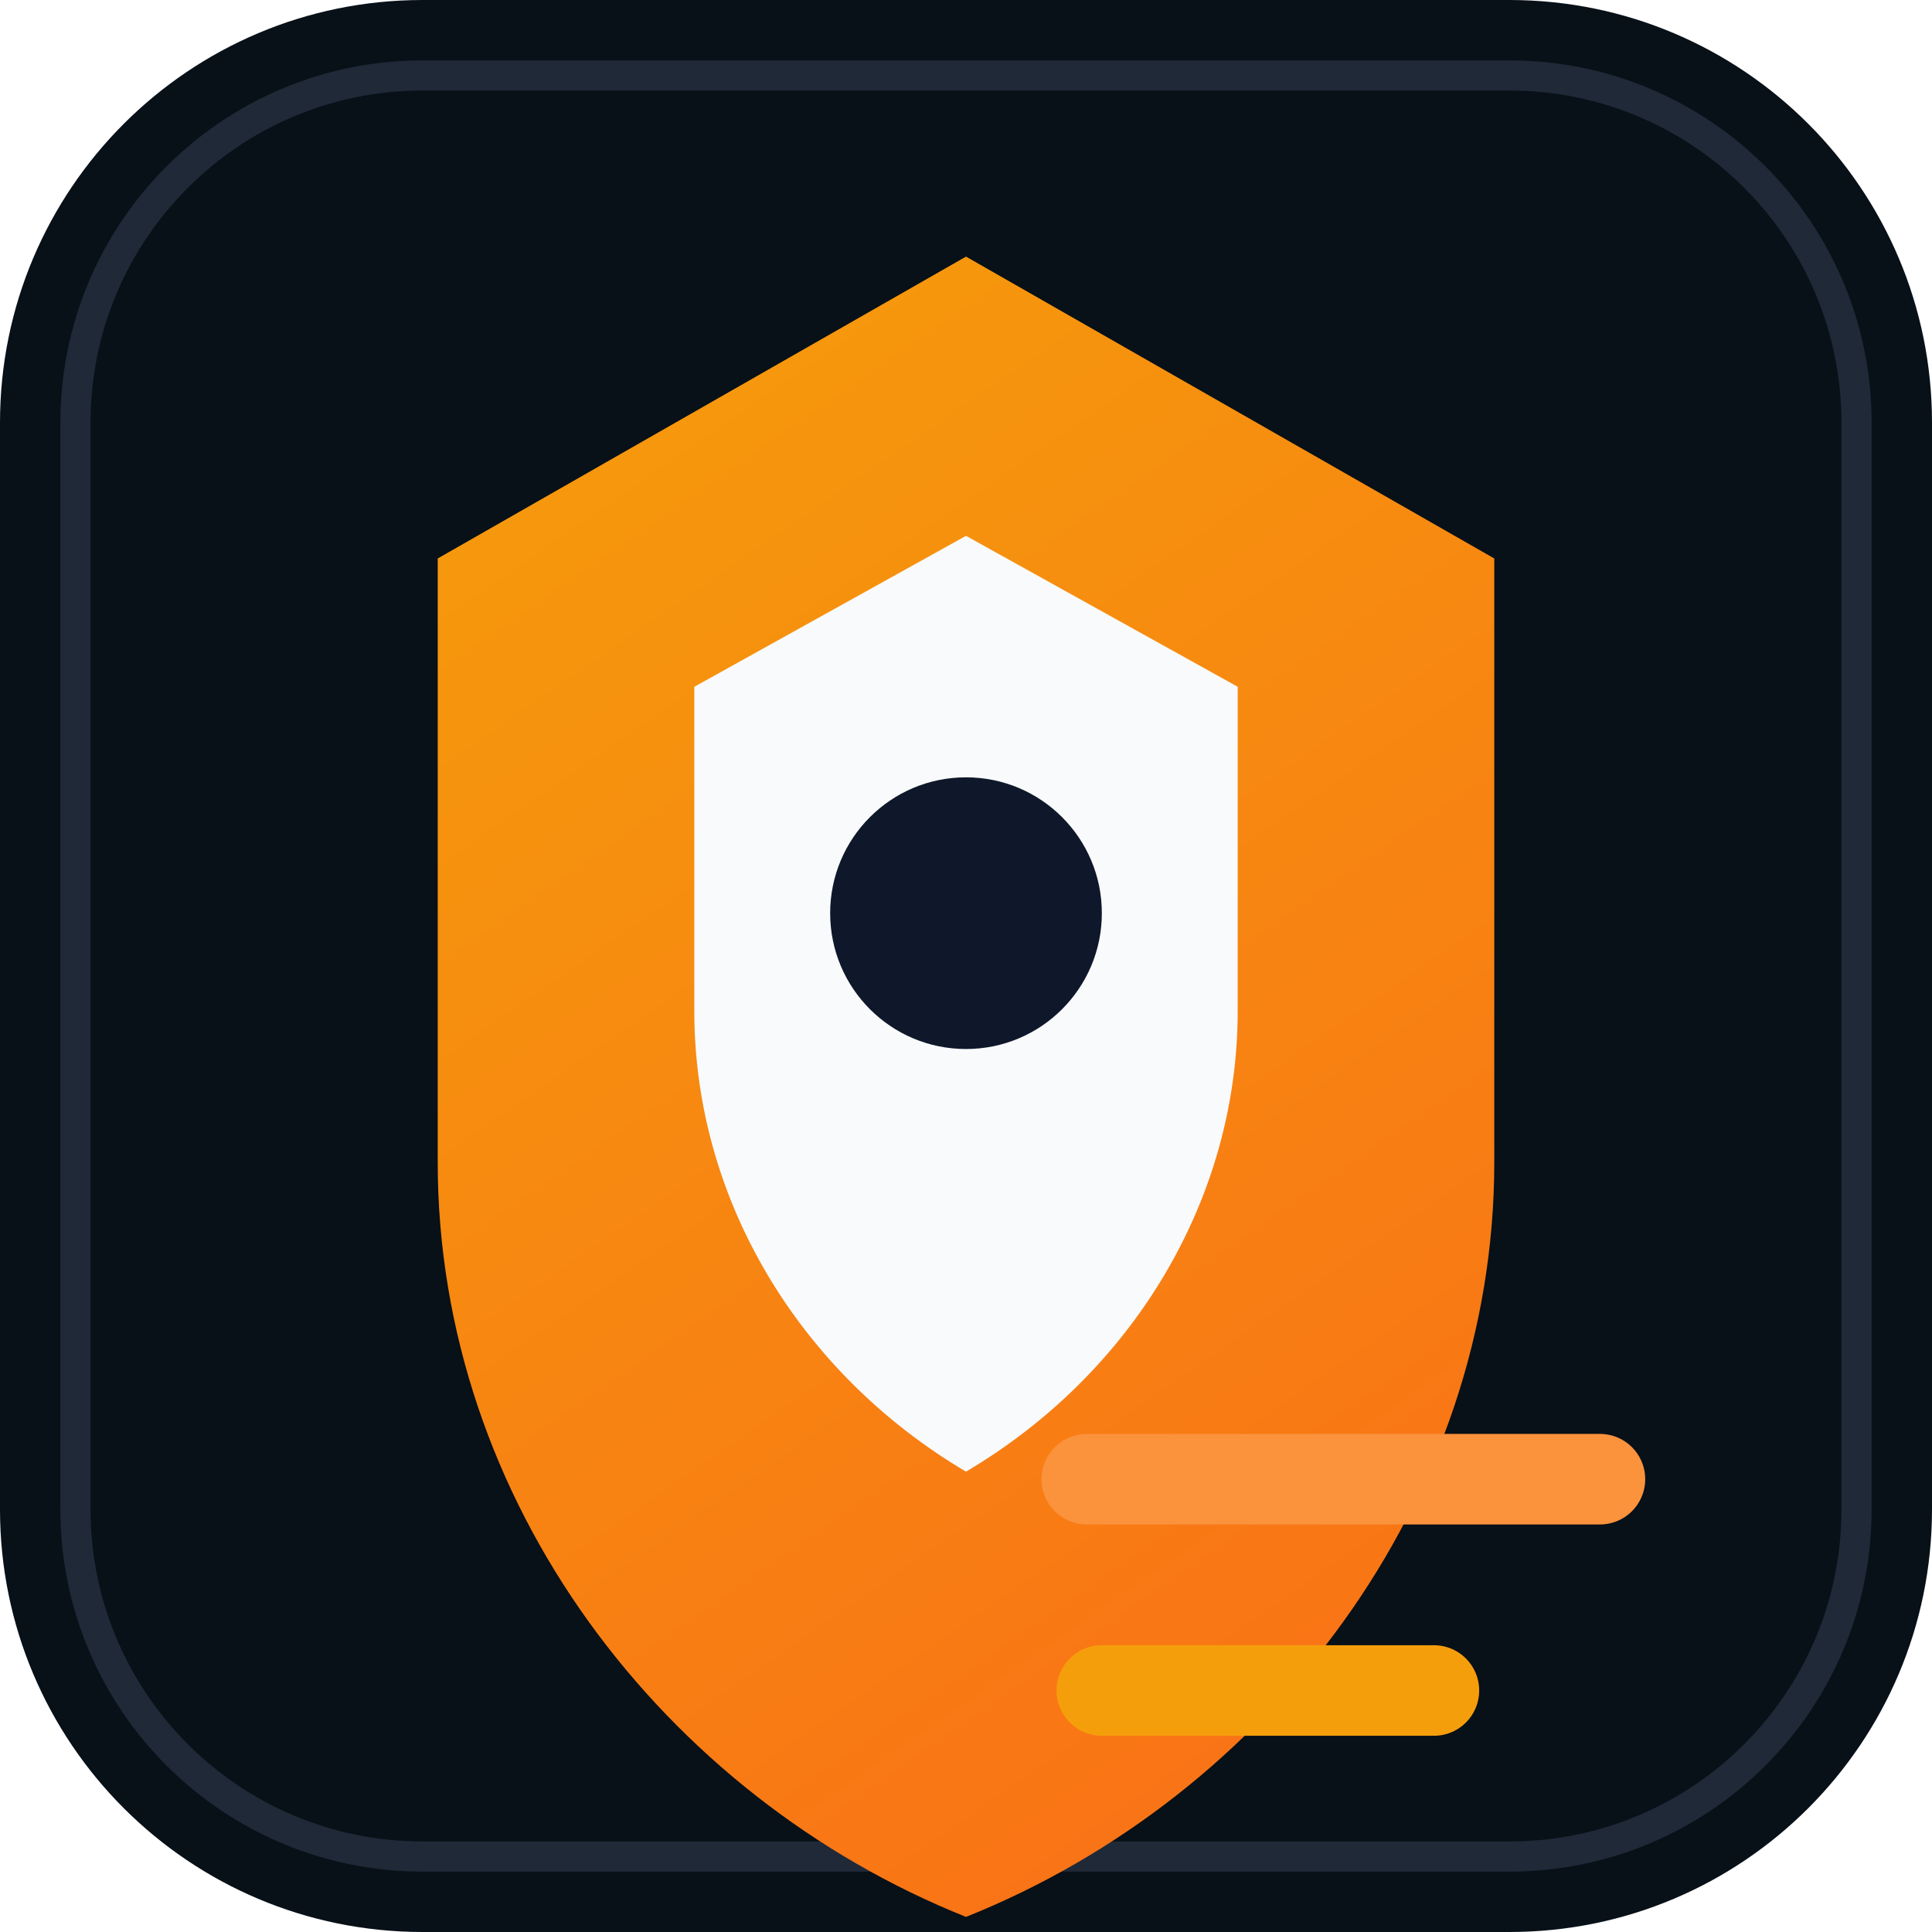
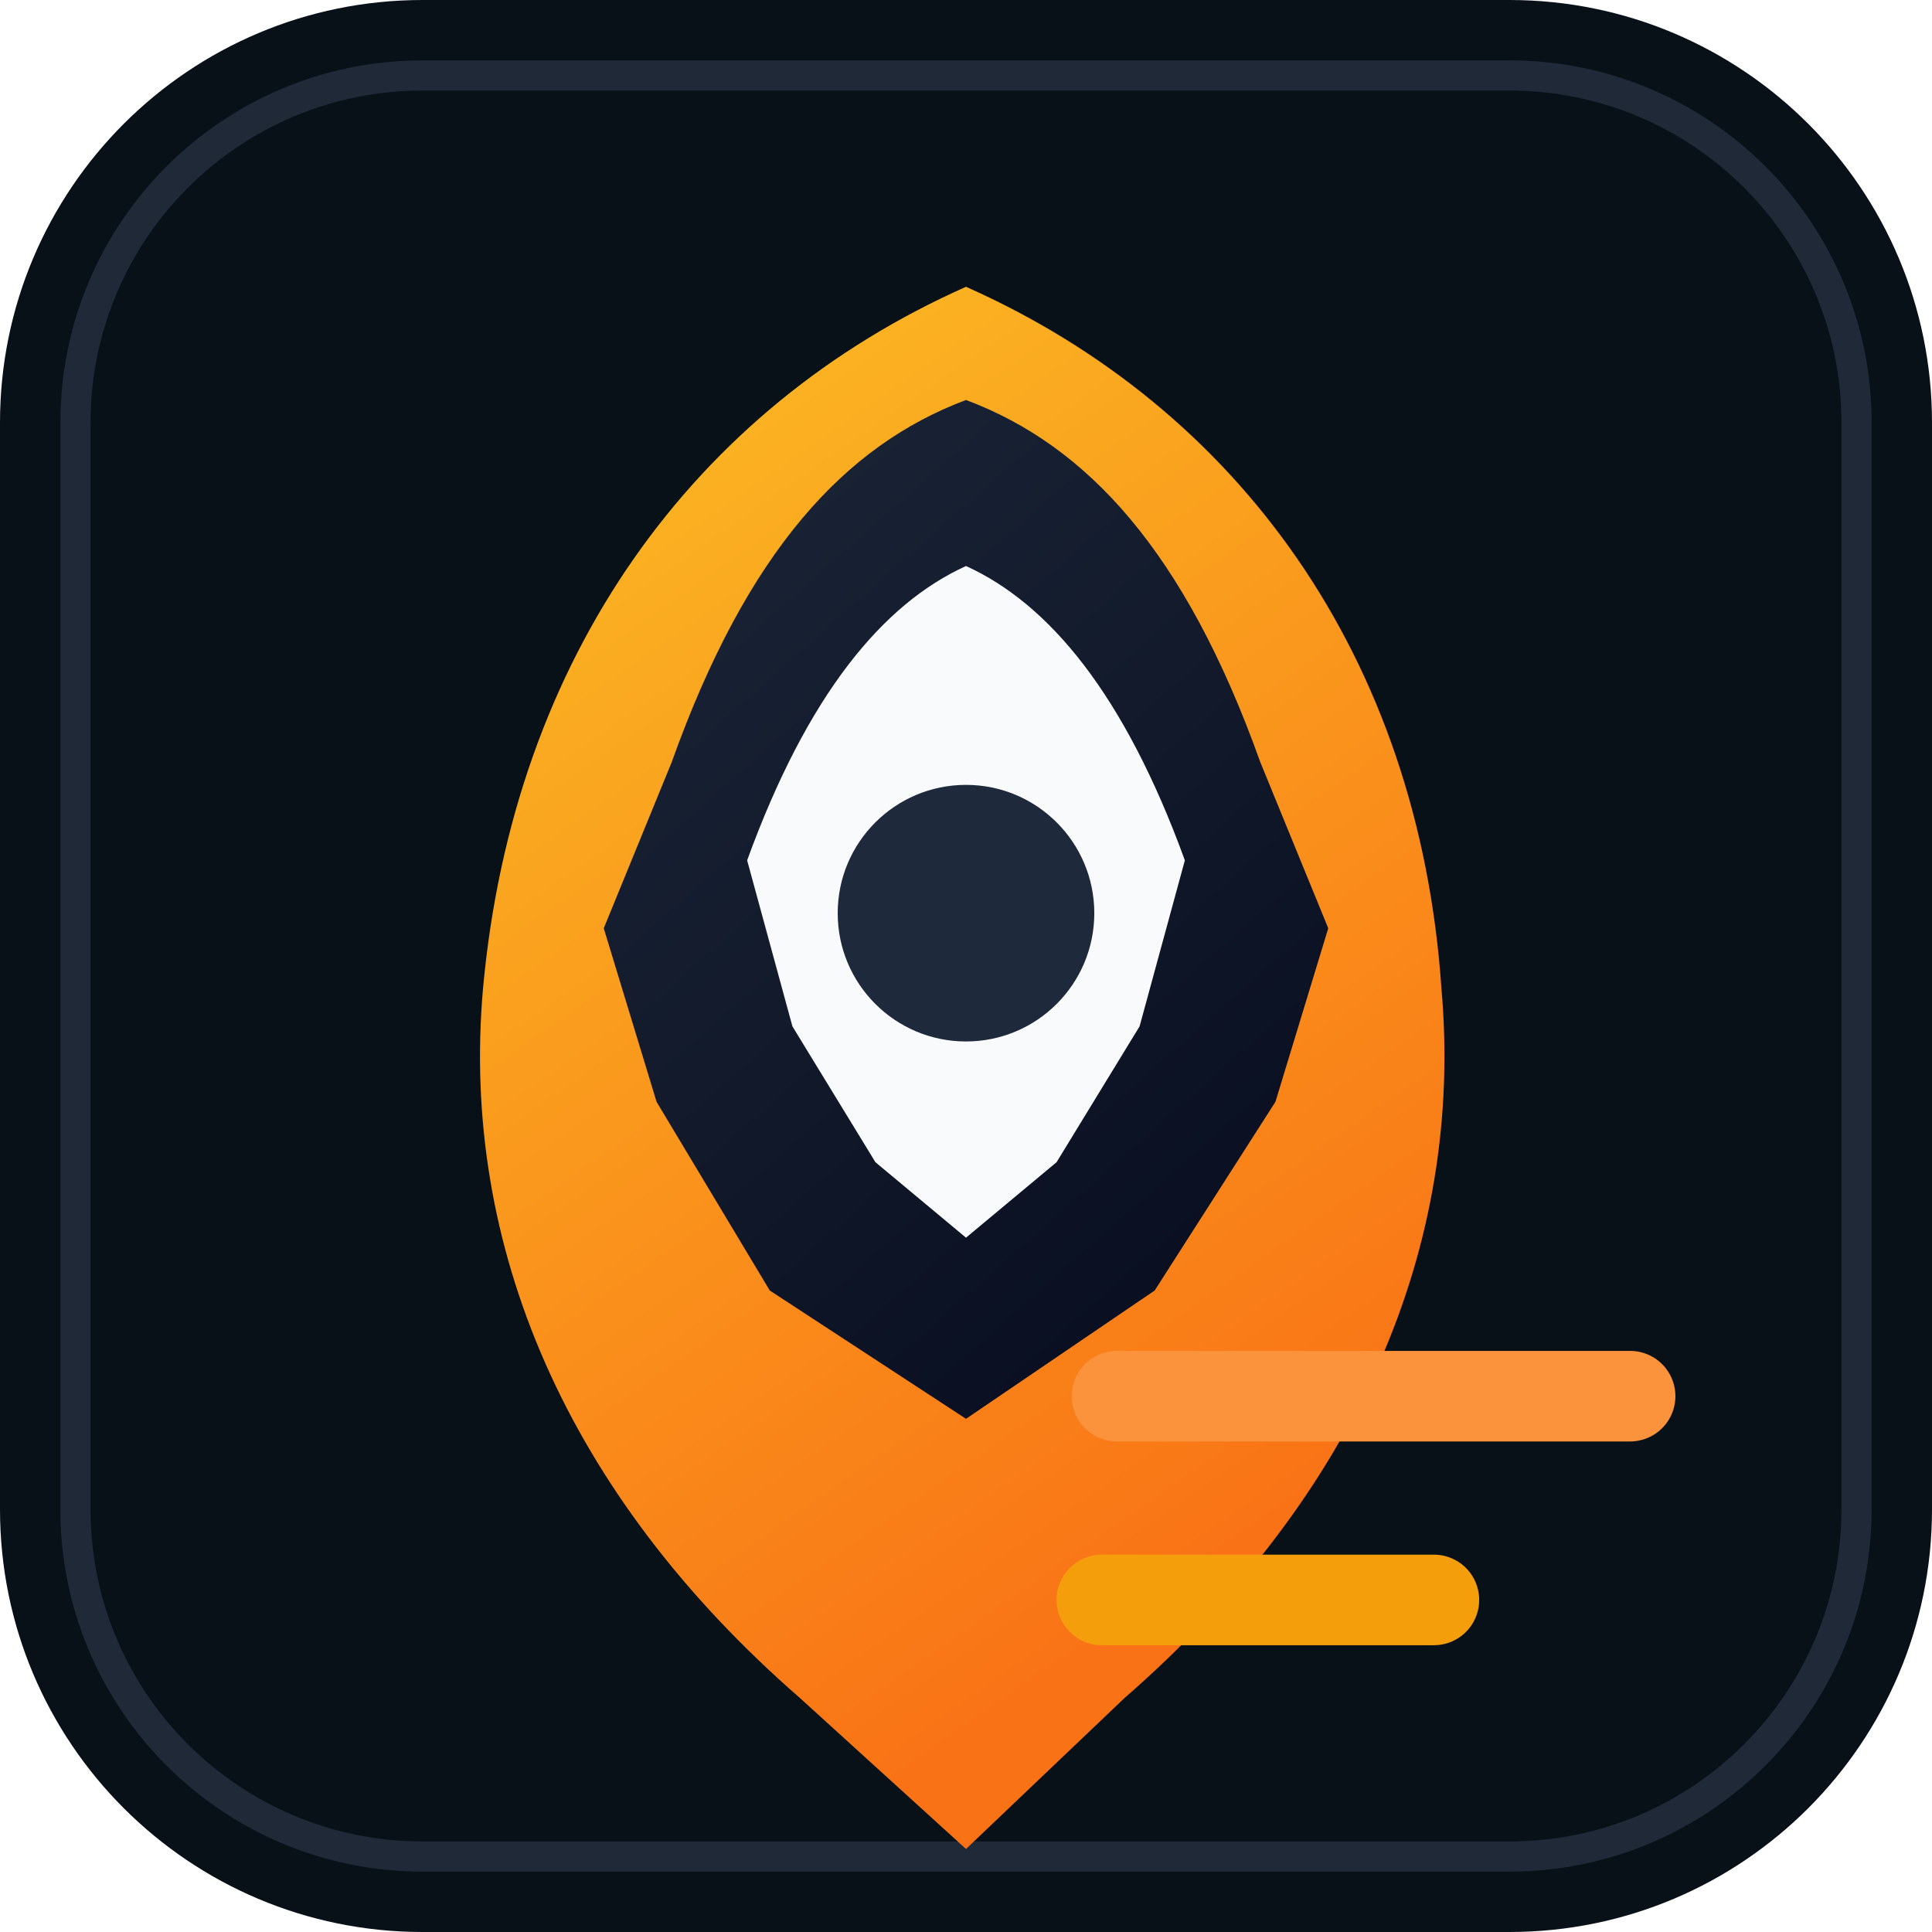
<svg xmlns="http://www.w3.org/2000/svg" width="256" height="256" viewBox="0 0 256 256" fill="none">
  <defs>
-     <linearGradient id="shield" x1="58" y1="34" x2="188" y2="222" gradientUnits="userSpaceOnUse">
-       <stop stop-color="#F59E0B" />
+     <linearGradient id="gold" x1="74" y1="31" x2="185" y2="190" gradientUnits="userSpaceOnUse">
+       <stop stop-color="#FBBF24" />
      <stop offset="1" stop-color="#F97316" />
+     </linearGradient>
+     <linearGradient id="hood" x1="56" y1="54" x2="196" y2="212" gradientUnits="userSpaceOnUse">
+       <stop stop-color="#1E293B" />
+       <stop offset="1" stop-color="#020617" />
    </linearGradient>
  </defs>
  <rect width="256" height="256" rx="56" fill="#081018" />
  <rect x="10" y="10" width="236" height="236" rx="46" stroke="#1F2937" stroke-width="4" />
-   <path d="M128 34L198 74V154C198 199 168 238 128 254C88 238 58 199 58 154V74L128 34Z" fill="url(#shield)" />
-   <path d="M128 71L164 91V134C164 159 150 182 128 195C106 182 92 159 92 134V91L128 71Z" fill="#F8FAFC" />
-   <circle cx="128" cy="121" r="18" fill="#0F172A" />
-   <path d="M144 196H212" stroke="#FB923C" stroke-width="12" stroke-linecap="round" />
-   <path d="M146 224H190" stroke="#F59E0B" stroke-width="12" stroke-linecap="round" />
+   <path d="M128 38C164 54 188 87 191 131C194 165 180 198 149 225L128 245L106 225C75 198 61 165 64 131C68 87 92 54 128 38Z" fill="url(#gold)" />
+   <path d="M89 101C99 73 112 59 128 53C144 59 157 73 167 101L176 123L169 146L153 171L128 188L102 171L87 146L80 123L89 101Z" fill="url(#hood)" />
+   <path d="M99 114C107 92 117 80 128 75C139 80 149 92 157 114L151 136L140 154L128 164L116 154L105 136L99 114Z" fill="#F8FAFC" />
+   <circle cx="128" cy="121" r="17" fill="#1E293B" />
+   <path d="M148 185H216" stroke="#FB923C" stroke-width="12" stroke-linecap="round" />
+   <path d="M146 212H190" stroke="#F59E0B" stroke-width="12" stroke-linecap="round" />
</svg>
